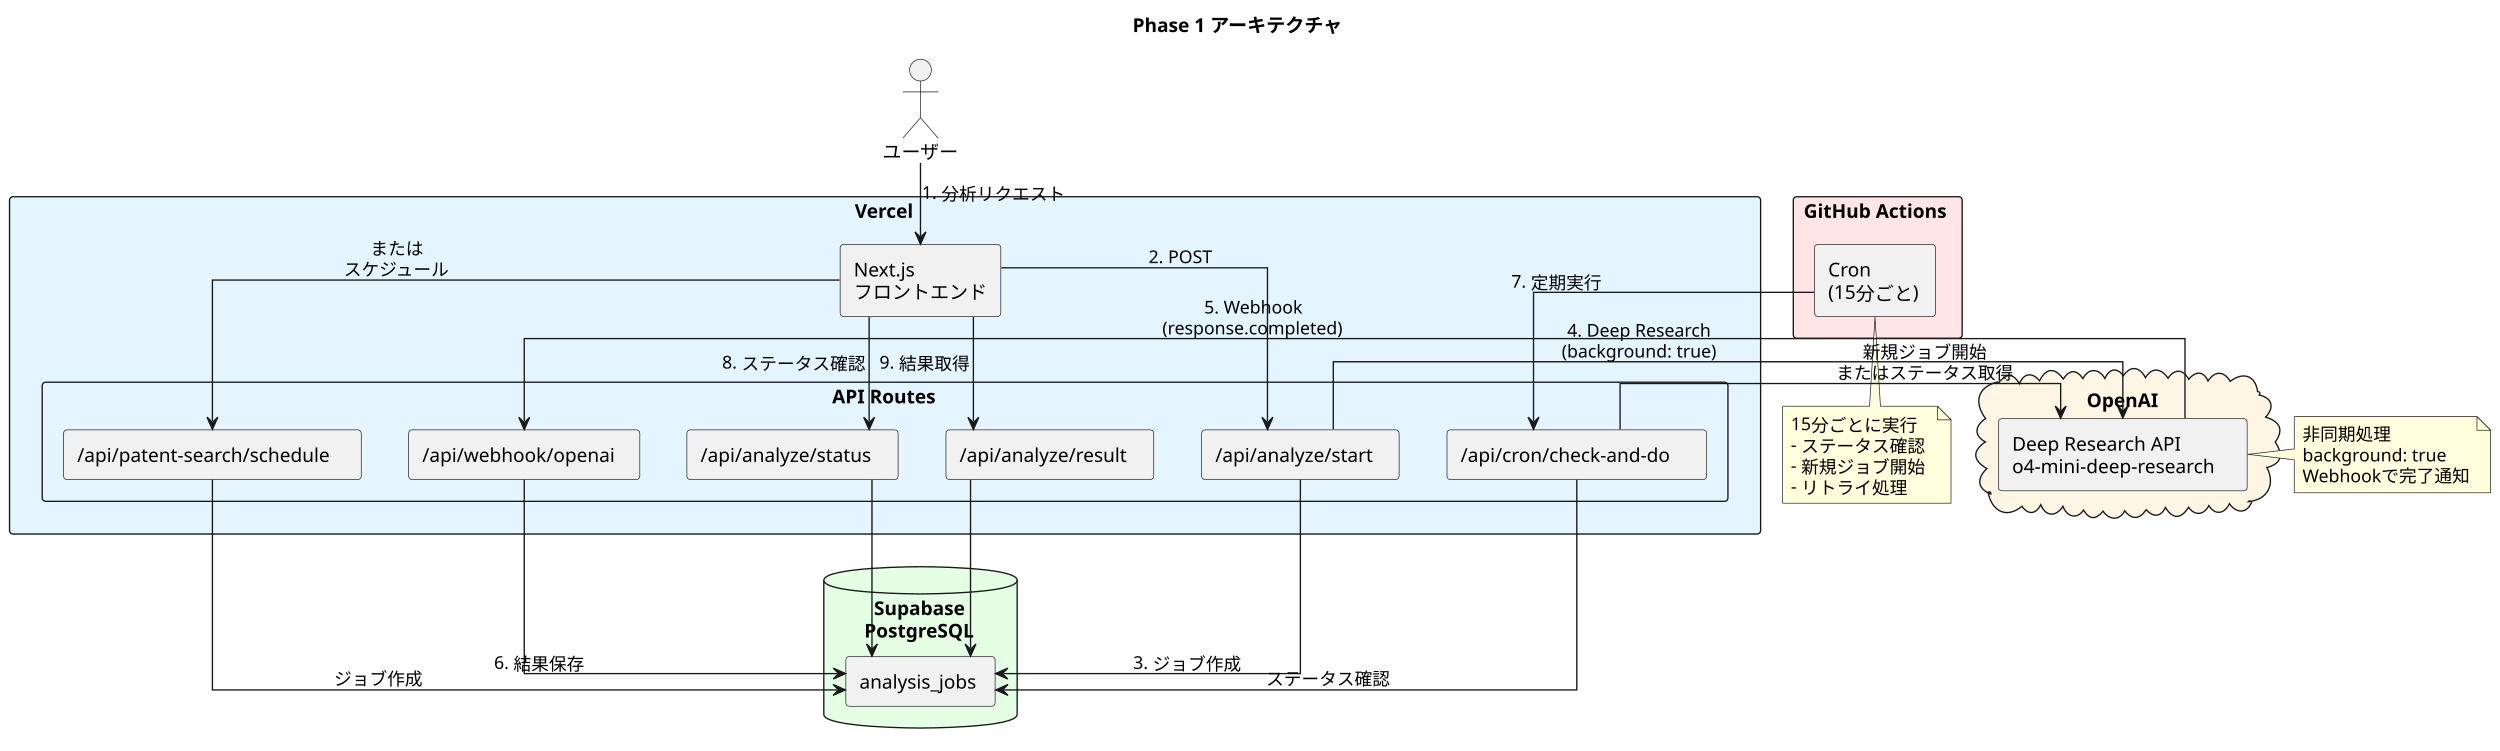
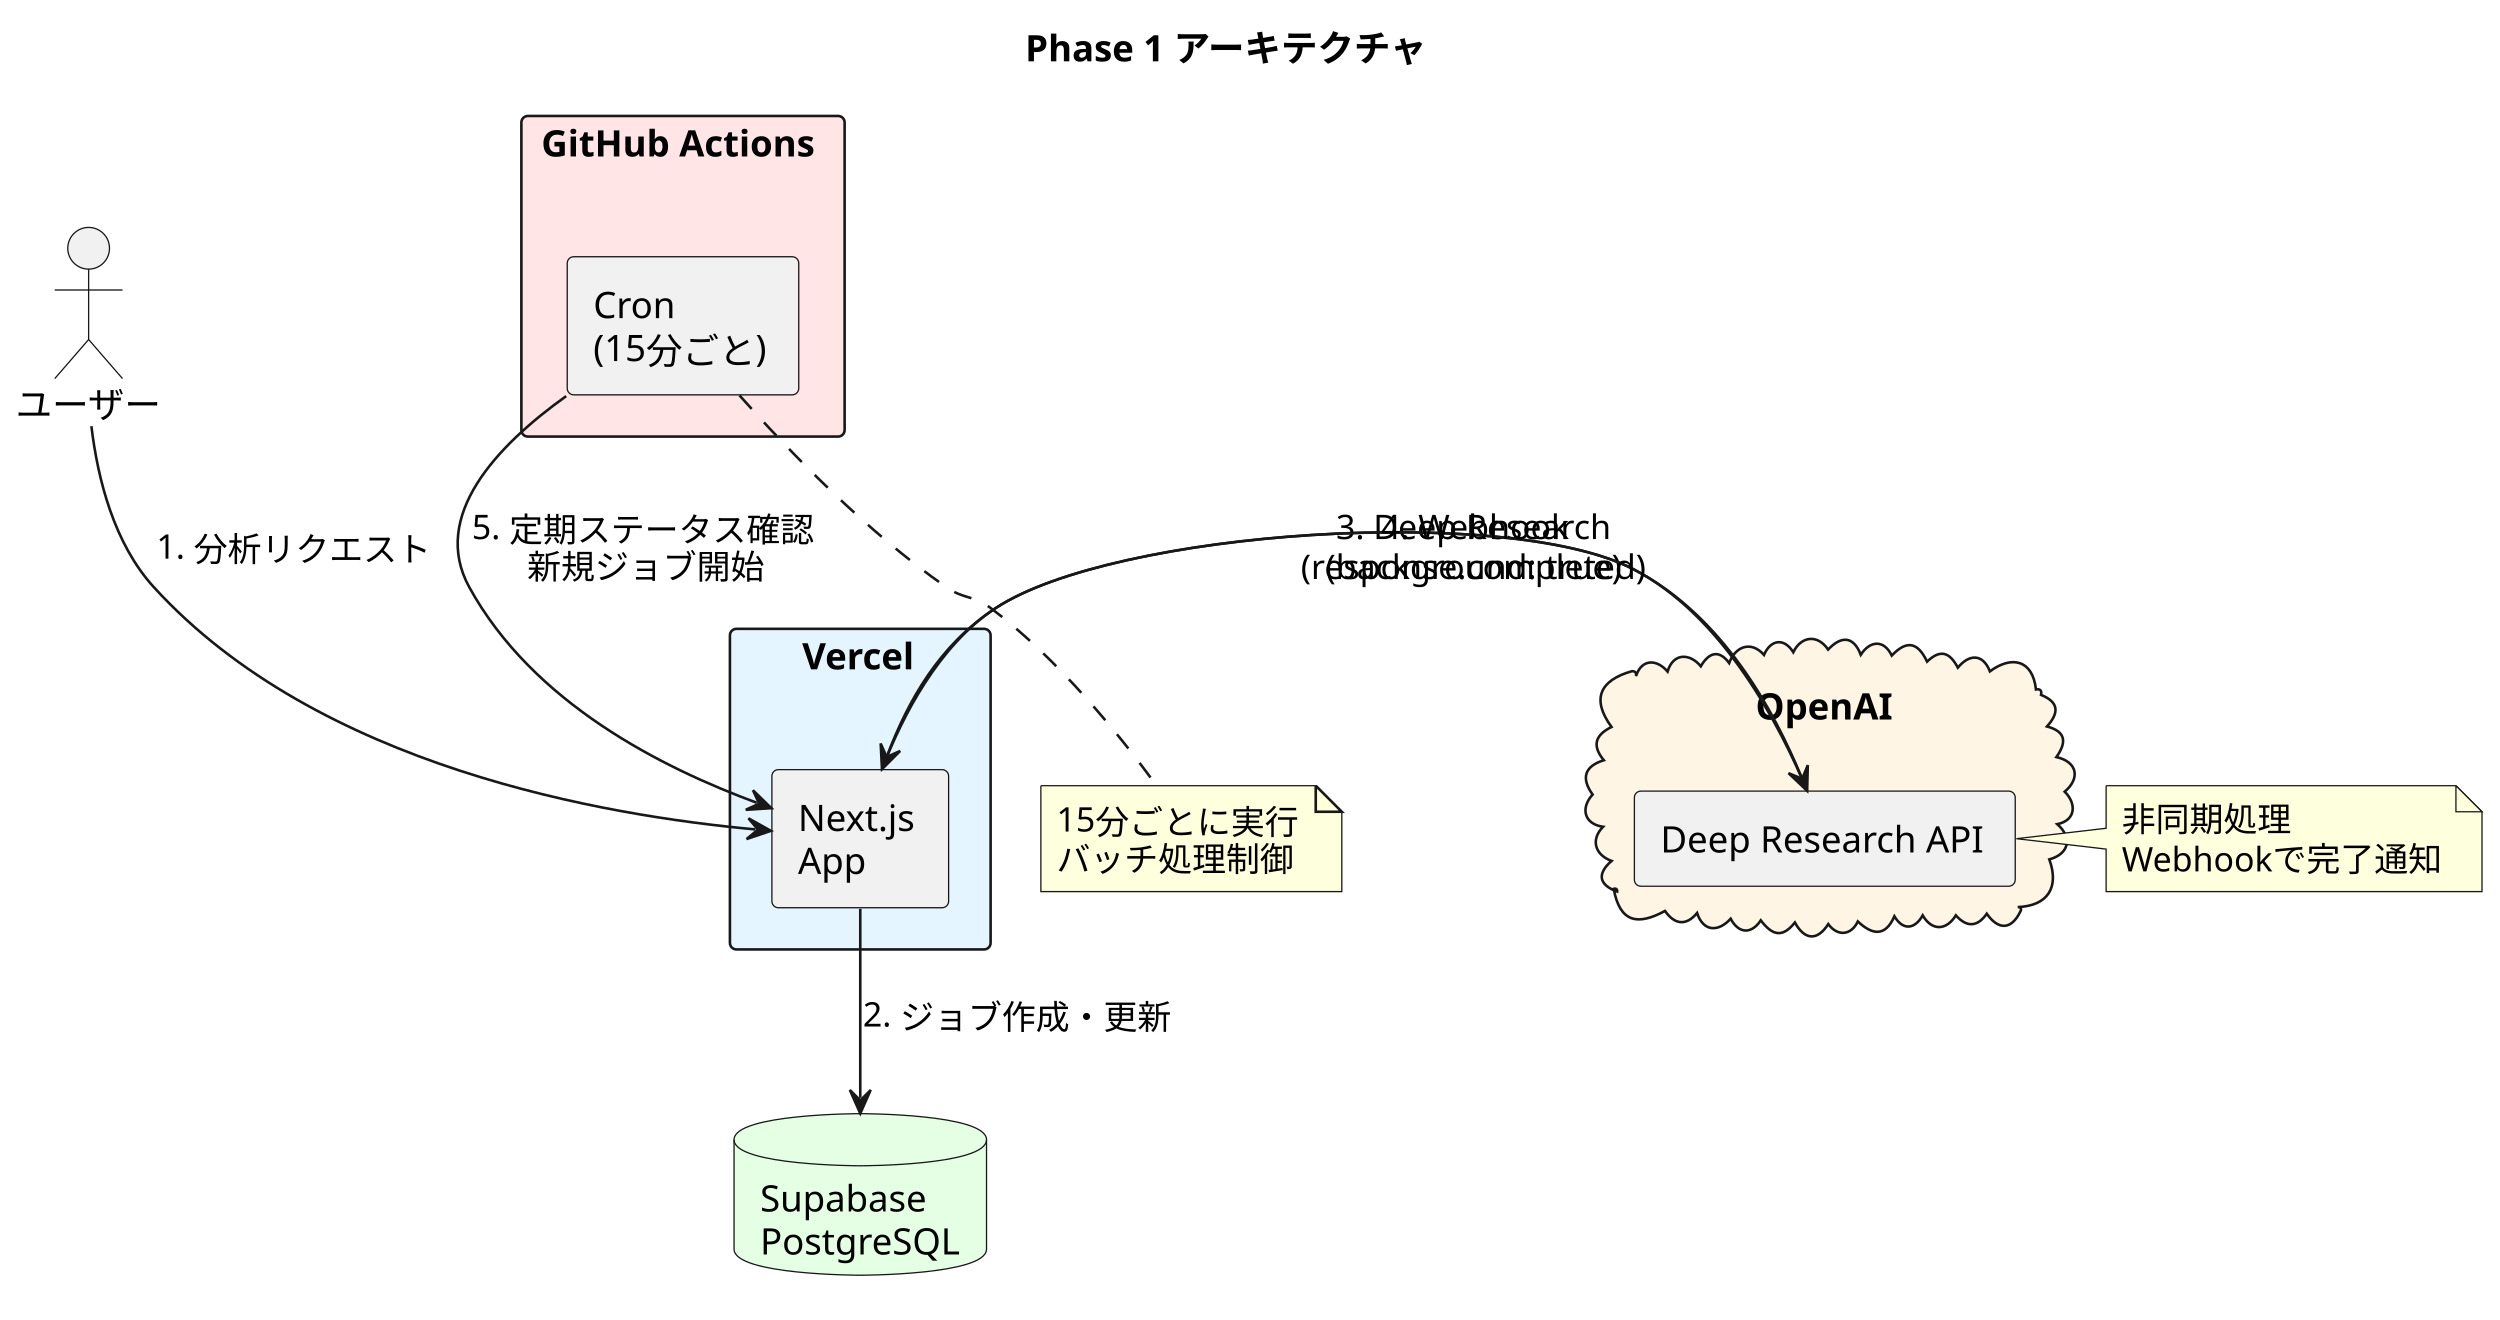
- <svg xmlns="http://www.w3.org/2000/svg" contentStyleType="text/css" data-diagram-type="DESCRIPTION" height="551px" preserveAspectRatio="none" style="width:1836px;height:551px;background:#FFFFFF;" version="1.1" viewBox="0 0 1836 551" width="1836px" zoomAndPan="magnify">
+ <svg xmlns="http://www.w3.org/2000/svg" contentStyleType="text/css" data-diagram-type="DESCRIPTION" height="506px" preserveAspectRatio="none" style="width:959px;height:506px;background:#FFFFFF;" version="1.1" viewBox="0 0 959 506" width="959px" zoomAndPan="magnify">
  <defs />
  <g>
-     <g class="title" data-source-line="5">
-       <text fill="#000000" font-family="sans-serif" font-size="14" font-weight="bold" lengthAdjust="spacing" textLength="158.594" x="831.749" y="23.535">Phase 1 アーキテクチャ</text>
+     <g class="title" data-source-line="4">
+       <text fill="#000000" font-family="sans-serif" font-size="14" font-weight="bold" lengthAdjust="spacing" textLength="158.594" x="393.249" y="23.535">Phase 1 アーキテクチャ</text>
    </g>
-     <g class="cluster" data-entity="Vercel" data-source-line="9" data-uid="ent0003" id="cluster_Vercel">
-       <rect fill="#E5F5FF" height="247.71" rx="2.5" ry="2.5" style="stroke:#181818;stroke-width:1;" width="1286" x="7" y="144.478" />
-       <text fill="#000000" font-family="sans-serif" font-size="14" font-weight="bold" lengthAdjust="spacing" textLength="44.557" x="627.722" y="160.013">Vercel</text>
+     <g class="cluster" data-entity="Vercel" data-source-line="8" data-uid="ent0003" id="cluster_Vercel">
+       <rect fill="#E5F5FF" height="122.97" rx="2.5" ry="2.5" style="stroke:#181818;stroke-width:1;" width="100" x="280" y="241.228" />
+       <text fill="#000000" font-family="sans-serif" font-size="14" font-weight="bold" lengthAdjust="spacing" textLength="44.557" x="307.722" y="256.763">Vercel</text>
    </g>
-     <g class="cluster" data-entity="API Routes" data-source-line="12" data-uid="ent0005" id="cluster_API Routes">
-       <rect fill="none" height="87.49" rx="2.5" ry="2.5" style="stroke:#181818;stroke-width:1;" width="1238" x="31" y="280.698" />
-       <text fill="#000000" font-family="sans-serif" font-size="14" font-weight="bold" lengthAdjust="spacing" textLength="77.738" x="611.131" y="296.233">API Routes</text>
+     <g class="cluster" data-entity="OpenAI" data-source-line="14" data-uid="ent0006" id="cluster_OpenAI">
+       <path d="M627.547,259.389 C629.823,252.474 635.685,252.911 639.674,257.6 C641.884,250.303 648.267,250.558 652.427,255.582 C655.335,250.592 659.198,248.775 663.308,254.344 C665.574,248.102 671.6,245.516 676.665,251.213 C679.166,245.375 684.345,244.48 687.905,250.182 C690.991,243.92 697.256,243.238 701.262,249.174 C706.156,243.984 710.909,243.724 713.796,251.165 C717.225,245.843 722.555,245.098 725.687,251.467 C731.519,245.317 735.72,246.413 739.224,253.796 C744.458,248.822 747.912,250.267 751.031,256.105 C755.239,251 760.526,250.472 763.331,257.524 C771.56,251.449 779.702,252.91 781,264.468 C782.68,264.16 783.289,264.966 782.947,266.55 C790.045,269.469 789.776,273.561 785.226,278.67 C792.72,280.693 792.707,284.888 788.84,290.409 C796.867,292.247 798.119,298.481 792.024,303.702 C796.399,307.987 796.654,314.57 789.19,316.163 C795.076,321.366 793.769,327.541 786.121,329.668 C790.025,340.387 785.568,347.493 774,347.958 C775.085,347.849 775.575,348.645 775.05,349.579 C771.555,356.815 766.599,356.875 762.122,350.513 C758.482,355.702 754.422,355.796 750.271,351.127 C746.681,356.939 741.159,357.311 737.55,351.147 C734.527,356.452 730.065,357.118 726.687,351.5 C723.141,359.613 718.074,358.557 712.671,353.473 C710.076,358.918 704.836,359.292 701.327,354.484 C697.001,361.192 692.212,360.542 688.519,353.877 C683.53,360.166 679.678,358.588 675.435,353.051 C671.77,358.515 666.947,358.176 663.882,352.432 C659.271,357.489 653.493,357.649 650.995,350.247 C646.696,355.387 642.323,354.633 638.697,349.445 C628.225,355.1 621.428,353.974 619,340.958 C619.822,340.672 620.466,341.11 620.345,342.019 C613.253,339.425 612.544,335.189 618.186,330.258 C611.952,327.976 609.975,322.229 614.927,317.162 C607.461,316.053 606.301,309.815 610.928,304.795 C606.442,298.544 607.735,293.968 615.223,291.62 C610.582,285.995 611.922,281.968 618.176,278.865 C610.289,268.034 613.779,260.946 626,257.468 C627.27,257.404 627.86,258.179 627.547,259.389" fill="#FFF5E5" style="stroke:#181818;stroke-width:1;" />
+       <text fill="#000000" font-family="sans-serif" font-size="14" font-weight="bold" lengthAdjust="spacing" textLength="53.149" x="673.425" y="276.003">OpenAI</text>
    </g>
-     <g class="cluster" data-entity="DB" data-source-line="22" data-uid="ent0012" id="cluster_DB">
-       <path d="M605,426.188 C605,416.188 676,416.188 676,416.188 C676,416.188 747,416.188 747,426.188 L747,524.678 C747,534.678 676,534.678 676,534.678 C676,534.678 605,534.678 605,524.678 L605,426.188" fill="#E5FFE5" style="stroke:#181818;stroke-width:1;" />
-       <path d="M605,426.188 C605,436.188 676,436.188 676,436.188 C676,436.188 747,436.188 747,426.188" fill="none" style="stroke:#181818;stroke-width:1;" />
-       <text fill="#000000" font-family="sans-serif" font-size="14" font-weight="bold" lengthAdjust="spacing" textLength="68.325" x="641.837" y="451.723">Supabase</text>
-       <text fill="#000000" font-family="sans-serif" font-size="14" font-weight="bold" lengthAdjust="spacing" textLength="82.592" x="634.704" y="468.212">PostgreSQL</text>
+     <g class="cluster" data-entity="GitHub Actions" data-source-line="18" data-uid="ent0008" id="cluster_GitHub Actions">
+       <rect fill="#FFE5E5" height="122.98" rx="2.5" ry="2.5" style="stroke:#181818;stroke-width:1;" width="124" x="200" y="44.488" />
+       <text fill="#000000" font-family="sans-serif" font-size="14" font-weight="bold" lengthAdjust="spacing" textLength="108.712" x="207.644" y="60.023">GitHub Actions</text>
    </g>
-     <g class="cluster" data-entity="OpenAI" data-source-line="26" data-uid="ent0014" id="cluster_OpenAI">
-       <path d="M1467.487,281.426 C1473.094,274.593 1477.88,273.198 1483.093,281.823 C1486.151,273.884 1492.697,273.151 1497.841,279.699 C1502.529,270.225 1509.106,269.525 1515.223,278.341 C1519.886,271.405 1524.76,271.051 1529.749,278 C1533.796,269.862 1541.654,270.62 1545.789,277.908 C1548.983,271.083 1554.237,269.153 1559.407,275.928 C1564.736,267.998 1571.597,269.508 1575.593,277.3 C1580.838,268.97 1587.405,270.799 1592.258,277.727 C1597.124,270.526 1603.294,271.074 1607.414,278.499 C1612.149,272.796 1618.044,271.934 1621.573,279.761 C1626.572,272.192 1633.127,272.271 1637.86,280.043 C1646.796,273.176 1656.149,275.086 1658,287.458 C1659.408,287.738 1660.253,288.702 1659.152,290.082 C1668.871,292.283 1670.443,299.304 1663.905,306.276 C1673.914,309.532 1677.677,315.014 1670.969,324.685 C1676.656,333.261 1676.271,340.448 1664.791,343.337 C1671.442,355.983 1665.11,367.2 1651,368.438 C1651.864,367.53 1653.118,367.682 1653.567,368.932 C1649.666,377.802 1642.17,376.719 1637.285,369.957 C1633.883,377.25 1626.908,378.831 1622.151,371.344 C1618.691,378.311 1611.819,379.039 1607.274,372.541 C1601.893,381.173 1595.826,381.73 1590.299,372.681 C1586.748,380.089 1581.24,379.862 1576.15,374.369 C1571.426,381.373 1565.843,382.059 1560.406,375.177 C1556.565,382.789 1548.624,381.74 1544.545,375.449 C1539.331,381.604 1534.608,382.022 1530.157,374.638 C1524.737,382.253 1517.672,378.995 1514.999,371.822 C1510.222,379.654 1502.298,379.671 1498.749,370.639 C1495.182,377.604 1489.71,378.526 1484.945,371.851 C1472.836,381.702 1462.49,374.631 1460,361.438 C1461.378,360.825 1462.188,361.414 1462.125,362.898 C1451.719,358.922 1451.831,350.928 1459.151,344.142 C1449.2,338.239 1447.812,331.61 1458.013,324.537 C1448.766,319.566 1450.996,312.128 1458.224,307.36 C1449.498,295.802 1452.032,284.287 1467,280.458 C1467.569,280.517 1467.776,280.935 1467.487,281.426" fill="#FFF5E5" style="stroke:#181818;stroke-width:1;" />
-       <text fill="#000000" font-family="sans-serif" font-size="14" font-weight="bold" lengthAdjust="spacing" textLength="53.149" x="1532.425" y="298.993">OpenAI</text>
+     <g class="entity" data-entity="NextJS" data-source-line="9" data-uid="ent0004" id="entity_NextJS">
+       <rect fill="#F1F1F1" height="52.977" rx="2.5" ry="2.5" style="stroke:#181818;stroke-width:0.5;" width="67.79" x="296.1" y="295.228" />
+       <text fill="#000000" font-family="sans-serif" font-size="14" lengthAdjust="spacing" textLength="47.79" x="306.1" y="318.763">Next.js</text>
+       <text fill="#000000" font-family="sans-serif" font-size="14" lengthAdjust="spacing" textLength="27.282" x="306.1" y="335.252">App</text>
    </g>
-     <g class="cluster" data-entity="GitHub Actions" data-source-line="30" data-uid="ent0016" id="cluster_GitHub Actions">
-       <rect fill="#FFE5E5" height="103.98" rx="2.5" ry="2.5" style="stroke:#181818;stroke-width:1;" width="124" x="1317" y="144.478" />
-       <text fill="#000000" font-family="sans-serif" font-size="14" font-weight="bold" lengthAdjust="spacing" textLength="108.712" x="1324.644" y="160.013">GitHub Actions</text>
+     <g class="entity" data-entity="DeepResearch" data-source-line="15" data-uid="ent0007" id="entity_DeepResearch">
+       <rect fill="#F1F1F1" height="36.488" rx="2.5" ry="2.5" style="stroke:#181818;stroke-width:0.5;" width="146.096" x="626.95" y="303.468" />
+       <text fill="#000000" font-family="sans-serif" font-size="14" lengthAdjust="spacing" textLength="126.096" x="636.95" y="327.003">Deep Research API</text>
    </g>
-     <g class="entity" data-entity="Frontend" data-source-line="10" data-uid="ent0004" id="entity_Frontend">
-       <rect fill="#F1F1F1" height="52.977" rx="2.5" ry="2.5" style="stroke:#181818;stroke-width:0.5;" width="118" x="617" y="179.478" />
-       <text fill="#000000" font-family="sans-serif" font-size="14" lengthAdjust="spacing" textLength="47.79" x="627" y="203.013">Next.js</text>
-       <text fill="#000000" font-family="sans-serif" font-size="14" lengthAdjust="spacing" textLength="98" x="627" y="219.502">フロントエンド</text>
+     <g class="entity" data-entity="Cron" data-source-line="19" data-uid="ent0009" id="entity_Cron">
+       <rect fill="#F1F1F1" height="52.977" rx="2.5" ry="2.5" style="stroke:#181818;stroke-width:0.5;" width="88.811" x="217.59" y="98.488" />
+       <text fill="#000000" font-family="sans-serif" font-size="14" lengthAdjust="spacing" textLength="32.703" x="227.59" y="122.023">Cron</text>
+       <text fill="#000000" font-family="sans-serif" font-size="14" lengthAdjust="spacing" textLength="68.811" x="227.59" y="138.512">(15分ごと)</text>
    </g>
-     <g class="entity" data-entity="APIStart" data-source-line="13" data-uid="ent0006" id="entity_APIStart">
-       <rect fill="#F1F1F1" height="36.488" rx="2.5" ry="2.5" style="stroke:#181818;stroke-width:0.5;" width="145.023" x="882.49" y="315.698" />
-       <text fill="#000000" font-family="sans-serif" font-size="14" lengthAdjust="spacing" textLength="125.022" x="892.49" y="339.233">/api/analyze/start</text>
+     <g class="entity" data-entity="User" data-source-line="6" data-uid="ent0002" id="entity_User">
+       <ellipse cx="34" cy="95.238" fill="#F1F1F1" rx="8" ry="8" style="stroke:#181818;stroke-width:0.5;" />
+       <path d="M34,103.238 L34,130.238 M21,111.238 L47,111.238 M34,130.238 L21,145.238 M34,130.238 L47,145.238" fill="none" style="stroke:#181818;stroke-width:0.5;" />
+       <text fill="#000000" font-family="sans-serif" font-size="14" lengthAdjust="spacing" textLength="56" x="6" y="160.273">ユーザー</text>
    </g>
-     <g class="entity" data-entity="APISchedule" data-source-line="14" data-uid="ent0007" id="entity_APISchedule">
-       <rect fill="#F1F1F1" height="36.488" rx="2.5" ry="2.5" style="stroke:#181818;stroke-width:0.5;" width="218.618" x="46.69" y="315.698" />
-       <text fill="#000000" font-family="sans-serif" font-size="14" lengthAdjust="spacing" textLength="198.618" x="56.69" y="339.233">/api/patent-search/schedule</text>
+     <g class="entity" data-entity="DB" data-source-line="12" data-uid="ent0005" id="entity_DB">
+       <path d="M281.58,437.198 C281.58,427.198 330.005,427.198 330.005,427.198 C330.005,427.198 378.43,427.198 378.43,437.198 L378.43,479.175 C378.43,489.175 330.005,489.175 330.005,489.175 C330.005,489.175 281.58,489.175 281.58,479.175 L281.58,437.198" fill="#E5FFE5" style="stroke:#181818;stroke-width:0.5;" />
+       <path d="M281.58,437.198 C281.58,447.198 330.005,447.198 330.005,447.198 C330.005,447.198 378.43,447.198 378.43,437.198" fill="none" style="stroke:#181818;stroke-width:0.5;" />
+       <text fill="#000000" font-family="sans-serif" font-size="14" lengthAdjust="spacing" textLength="64.251" x="291.58" y="464.733">Supabase</text>
+       <text fill="#000000" font-family="sans-serif" font-size="14" lengthAdjust="spacing" textLength="76.85" x="291.58" y="481.222">PostgreSQL</text>
    </g>
-     <g class="entity" data-entity="APICron" data-source-line="15" data-uid="ent0008" id="entity_APICron">
-       <rect fill="#F1F1F1" height="36.488" rx="2.5" ry="2.5" style="stroke:#181818;stroke-width:0.5;" width="190.659" x="1062.67" y="315.698" />
-       <text fill="#000000" font-family="sans-serif" font-size="14" lengthAdjust="spacing" textLength="170.659" x="1072.67" y="339.233">/api/cron/check-and-do</text>
+     <g class="entity" data-entity="GMN16" data-source-line="29" data-uid="ent0017" id="entity_GMN16">
+       <path d="M807.91,301.398 L807.91,317.718 L773.48,321.718 L807.91,325.718 L807.91,342.019 A0,0 0 0 0 807.91,342.019 L952.093,342.019 A0,0 0 0 0 952.093,342.019 L952.093,311.398 L942.093,301.398 L807.91,301.398 A0,0 0 0 0 807.91,301.398" fill="#FEFFDD" style="stroke:#181818;stroke-width:0.5;" />
+       <path d="M942.093,301.398 L942.093,311.398 L952.093,311.398 L942.093,301.398" fill="#FEFFDD" style="stroke:#181818;stroke-width:0.5;" />
+       <text fill="#000000" font-family="sans-serif" font-size="13" lengthAdjust="spacing" textLength="65" x="813.91" y="318.967">非同期処理</text>
+       <text fill="#000000" font-family="sans-serif" font-size="13" lengthAdjust="spacing" textLength="123.183" x="813.91" y="334.277">Webhookで完了通知</text>
    </g>
-     <g class="entity" data-entity="APIWebhook" data-source-line="16" data-uid="ent0009" id="entity_APIWebhook">
-       <rect fill="#F1F1F1" height="36.488" rx="2.5" ry="2.5" style="stroke:#181818;stroke-width:0.5;" width="169.762" x="300.12" y="315.698" />
-       <text fill="#000000" font-family="sans-serif" font-size="14" lengthAdjust="spacing" textLength="149.762" x="310.12" y="339.233">/api/webhook/openai</text>
+     <g class="entity" data-entity="GMN19" data-source-line="34" data-uid="ent0020" id="entity_GMN19">
+       <path d="M399.28,301.398 L399.28,342.019 L514.72,342.019 L514.72,311.398 L504.72,301.398 L399.28,301.398" fill="#FEFFDD" style="stroke:#181818;stroke-width:0.5;" />
+       <path d="M504.72,301.398 L504.72,311.398 L514.72,311.398 L504.72,301.398" fill="#FEFFDD" style="stroke:#181818;stroke-width:1;" />
+       <text fill="#000000" font-family="sans-serif" font-size="13" lengthAdjust="spacing" textLength="94.44" x="405.28" y="318.967">15分ごとに実行</text>
+       <text fill="#000000" font-family="sans-serif" font-size="13" lengthAdjust="spacing" textLength="91" x="405.28" y="334.277">バッチ処理制御</text>
    </g>
-     <g class="entity" data-entity="APIStatus" data-source-line="17" data-uid="ent0010" id="entity_APIStatus">
-       <rect fill="#F1F1F1" height="36.488" rx="2.5" ry="2.5" style="stroke:#181818;stroke-width:0.5;" width="155.119" x="504.44" y="315.698" />
-       <text fill="#000000" font-family="sans-serif" font-size="14" lengthAdjust="spacing" textLength="135.119" x="514.44" y="339.233">/api/analyze/status</text>
+     <g class="link" data-entity-1="User" data-entity-2="NextJS" data-source-line="22" data-uid="lnk10" id="link_User_NextJS">
+       <path d="M35.06,163.488 C37.52,183.998 43.79,208.548 59,225.228 C122.03,294.338 232.125,312.881 289.735,318.161" fill="none" id="User-to-NextJS" style="stroke:#181818;stroke-width:1;" />
+       <polygon fill="#181818" points="295.71,318.708,287.113,313.904,290.731,318.252,286.382,321.87,295.71,318.708" style="stroke:#181818;stroke-width:1;" />
+       <text fill="#000000" font-family="sans-serif" font-size="13" lengthAdjust="spacing" textLength="107.447" x="60" y="214.297">1. 分析リクエスト</text>
    </g>
-     <g class="entity" data-entity="APIResult" data-source-line="18" data-uid="ent0011" id="entity_APIResult">
-       <rect fill="#F1F1F1" height="36.488" rx="2.5" ry="2.5" style="stroke:#181818;stroke-width:0.5;" width="152.59" x="694.71" y="315.698" />
-       <text fill="#000000" font-family="sans-serif" font-size="14" lengthAdjust="spacing" textLength="132.59" x="704.71" y="339.233">/api/analyze/result</text>
+     <g class="link" data-entity-1="NextJS" data-entity-2="DB" data-source-line="23" data-uid="lnk11" id="link_NextJS_DB">
+       <path d="M330,348.638 C330,371.078 330,397.538 330,421.118" fill="none" id="NextJS-to-DB" style="stroke:#181818;stroke-width:1;" />
+       <polygon fill="#181818" points="330,427.118,334,418.118,330,422.118,326,418.118,330,427.118" style="stroke:#181818;stroke-width:1;" />
+       <text fill="#000000" font-family="sans-serif" font-size="13" lengthAdjust="spacing" textLength="120.447" x="331" y="393.767">2. ジョブ作成・更新</text>
    </g>
-     <g class="entity" data-entity="Jobs" data-source-line="23" data-uid="ent0013" id="entity_Jobs">
-       <rect fill="#F1F1F1" height="36.488" rx="2.5" ry="2.5" style="stroke:#181818;stroke-width:0.5;" width="109.64" x="621.18" y="482.188" />
-       <text fill="#000000" font-family="sans-serif" font-size="14" lengthAdjust="spacing" textLength="89.64" x="631.18" y="505.723">analysis_jobs</text>
+     <g class="link" data-entity-1="NextJS" data-entity-2="DeepResearch" data-source-line="24" data-uid="lnk12" id="link_NextJS_DeepResearch">
+       <path d="M338.33,295.038 C346.18,274.608 360.07,247.558 382,233.228 C427.56,203.438 578.13,193.338 626.5,218.308 C661.14,236.188 680.72,273.236 690.92,297.817" fill="none" id="NextJS-to-DeepResearch" style="stroke:#181818;stroke-width:1;" />
+       <polygon fill="#181818" points="693.22,303.358,693.465,293.512,691.304,298.74,686.076,296.579,693.22,303.358" style="stroke:#181818;stroke-width:1;" />
+       <text fill="#000000" font-family="sans-serif" font-size="13" lengthAdjust="spacing" textLength="109.522" x="512.499" y="206.797">3. Deep Research</text>
+       <text fill="#000000" font-family="sans-serif" font-size="13" lengthAdjust="spacing" textLength="117.52" x="508.5" y="222.107">(background: true)</text>
    </g>
-     <g class="entity" data-entity="DeepResearch" data-source-line="27" data-uid="ent0015" id="entity_DeepResearch">
-       <rect fill="#F1F1F1" height="52.977" rx="2.5" ry="2.5" style="stroke:#181818;stroke-width:0.5;" width="182.613" x="1467.69" y="307.458" />
-       <text fill="#000000" font-family="sans-serif" font-size="14" lengthAdjust="spacing" textLength="126.096" x="1477.69" y="330.993">Deep Research API</text>
-       <text fill="#000000" font-family="sans-serif" font-size="14" lengthAdjust="spacing" textLength="162.613" x="1477.69" y="347.482">o4-mini-deep-research</text>
+     <g class="link" data-entity-1="NextJS" data-entity-2="DeepResearch" data-source-line="25" data-uid="lnk14" id="link_NextJS_DeepResearch">
+       <path d="M340.482,289.438 C348.332,269.007 360.07,247.558 382,233.228 C427.56,203.438 578.13,193.338 626.5,218.308 C661.14,236.188 683.02,278.778 693.22,303.358" fill="none" id="NextJS-backto-DeepResearch" style="stroke:#181818;stroke-width:1;" />
+       <polygon fill="#181818" points="338.33,295.038,345.292,288.072,340.123,290.371,337.824,285.202,338.33,295.038" style="stroke:#181818;stroke-width:1;" />
+       <text fill="#000000" font-family="sans-serif" font-size="13" lengthAdjust="spacing" textLength="74.629" x="529.742" y="206.797">4. Webhook</text>
+       <text fill="#000000" font-family="sans-serif" font-size="13" lengthAdjust="spacing" textLength="136.113" x="499" y="222.107">(response.completed)</text>
    </g>
-     <g class="entity" data-entity="Cron" data-source-line="31" data-uid="ent0017" id="entity_Cron">
-       <rect fill="#F1F1F1" height="52.977" rx="2.5" ry="2.5" style="stroke:#181818;stroke-width:0.5;" width="88.811" x="1332.59" y="179.478" />
-       <text fill="#000000" font-family="sans-serif" font-size="14" lengthAdjust="spacing" textLength="32.703" x="1342.59" y="203.013">Cron</text>
-       <text fill="#000000" font-family="sans-serif" font-size="14" lengthAdjust="spacing" textLength="68.811" x="1342.59" y="219.502">(15分ごと)</text>
+     <g class="link" data-entity-1="Cron" data-entity-2="NextJS" data-source-line="26" data-uid="lnk15" id="link_Cron_NextJS">
+       <path d="M217.19,151.948 C190.7,170.878 165,197.888 180,225.228 C204.51,269.878 254.113,294.556 290.273,307.936" fill="none" id="Cron-to-NextJS" style="stroke:#181818;stroke-width:1;" />
+       <polygon fill="#181818" points="295.9,310.018,288.847,303.144,291.211,308.283,286.071,310.647,295.9,310.018" style="stroke:#181818;stroke-width:1;" />
+       <text fill="#000000" font-family="sans-serif" font-size="13" lengthAdjust="spacing" textLength="133.447" x="181" y="206.797">5. 定期ステータス確認</text>
+       <text fill="#000000" font-family="sans-serif" font-size="13" lengthAdjust="spacing" textLength="91" x="202.223" y="222.107">新規ジョブ開始</text>
    </g>
-     <g class="entity" data-entity="User" data-source-line="7" data-uid="ent0002" id="entity_User">
-       <ellipse cx="676" cy="51.488" fill="#F1F1F1" rx="8" ry="8" style="stroke:#181818;stroke-width:0.5;" />
-       <path d="M676,59.488 L676,86.488 M663,67.488 L689,67.488 M676,86.488 L663,101.488 M676,86.488 L689,101.488" fill="none" style="stroke:#181818;stroke-width:0.5;" />
-       <text fill="#000000" font-family="sans-serif" font-size="14" lengthAdjust="spacing" textLength="56" x="648" y="116.523">ユーザー</text>
-     </g>
-     <g class="entity" data-entity="GMN34" data-source-line="55" data-uid="ent0035" id="entity_GMN34">
-       <path d="M1684.91,305.978 L1684.91,329.678 L1650.75,333.678 L1684.91,337.678 L1684.91,361.91 A0,0 0 0 0 1684.91,361.91 L1829.093,361.91 A0,0 0 0 0 1829.093,361.91 L1829.093,315.978 L1819.093,305.978 L1684.91,305.978 A0,0 0 0 0 1684.91,305.978" fill="#FEFFDD" style="stroke:#181818;stroke-width:0.5;" />
-       <path d="M1819.093,305.978 L1819.093,315.978 L1829.093,315.978 L1819.093,305.978" fill="#FEFFDD" style="stroke:#181818;stroke-width:0.5;" />
-       <text fill="#000000" font-family="sans-serif" font-size="13" lengthAdjust="spacing" textLength="65" x="1690.91" y="323.547">非同期処理</text>
-       <text fill="#000000" font-family="sans-serif" font-size="13" lengthAdjust="spacing" textLength="109.065" x="1690.91" y="338.857">background: true</text>
-       <text fill="#000000" font-family="sans-serif" font-size="13" lengthAdjust="spacing" textLength="123.183" x="1690.91" y="354.168">Webhookで完了通知</text>
-     </g>
-     <g class="entity" data-entity="GMN37" data-source-line="61" data-uid="ent0038" id="entity_GMN37">
-       <path d="M1309.18,298.328 L1309.18,369.57 A0,0 0 0 0 1309.18,369.57 L1432.815,369.57 A0,0 0 0 0 1432.815,369.57 L1432.815,308.328 L1422.815,298.328 L1381,298.328 L1377,232.798 L1373,298.328 L1309.18,298.328 A0,0 0 0 0 1309.18,298.328" fill="#FEFFDD" style="stroke:#181818;stroke-width:0.5;" />
-       <path d="M1422.815,298.328 L1422.815,308.328 L1432.815,308.328 L1422.815,298.328" fill="#FEFFDD" style="stroke:#181818;stroke-width:0.5;" />
-       <text fill="#000000" font-family="sans-serif" font-size="13" lengthAdjust="spacing" textLength="94.44" x="1315.18" y="315.897">15分ごとに実行</text>
-       <text fill="#000000" font-family="sans-serif" font-size="13" lengthAdjust="spacing" textLength="102.635" x="1315.18" y="331.207">- ステータス確認</text>
-       <text fill="#000000" font-family="sans-serif" font-size="13" lengthAdjust="spacing" textLength="102.635" x="1315.18" y="346.518">- 新規ジョブ開始</text>
-       <text fill="#000000" font-family="sans-serif" font-size="13" lengthAdjust="spacing" textLength="89.635" x="1315.18" y="361.828">- リトライ処理</text>
-     </g>
-     <g class="link" data-entity-1="User" data-entity-2="Frontend" data-source-line="34" data-uid="lnk18" id="link_User_Frontend">
-       <path d="M676,119.678 C676,139.008 676,155.948 676,173.308" fill="none" id="User-to-Frontend" style="stroke:#181818;stroke-width:1;" />
-       <polygon fill="#181818" points="676,179.308,680,170.308,676,174.308,672,170.308,676,179.308" style="stroke:#181818;stroke-width:1;" />
-       <text fill="#000000" font-family="sans-serif" font-size="13" lengthAdjust="spacing" textLength="107.447" x="677" y="146.067">1. 分析リクエスト</text>
-     </g>
-     <g class="link" data-entity-1="Frontend" data-entity-2="APIStart" data-source-line="35" data-uid="lnk19" id="link_Frontend_APIStart">
-       <path d="M735.42,196.678 C810.72,196.678 930.83,196.678 930.83,196.678 C930.83,196.678 930.83,271.968 930.83,309.438" fill="none" id="Frontend-to-APIStart" style="stroke:#181818;stroke-width:1;" />
-       <polygon fill="#181818" points="930.83,315.438,934.83,306.438,930.83,310.438,926.83,306.438,930.83,315.438" style="stroke:#181818;stroke-width:1;" />
-       <text fill="#000000" font-family="sans-serif" font-size="13" lengthAdjust="spacing" textLength="48.953" x="843.5" y="193.247">2. POST</text>
-     </g>
-     <g class="link" data-entity-1="Frontend" data-entity-2="APISchedule" data-source-line="36" data-uid="lnk20" id="link_Frontend_APISchedule">
-       <path d="M616.6,205.678 C480.16,205.678 156,205.678 156,205.678 C156,205.678 156,273.718 156,309.298" fill="none" id="Frontend-to-APISchedule" style="stroke:#181818;stroke-width:1;" />
-       <polygon fill="#181818" points="156,315.298,160,306.298,156,310.298,152,306.298,156,315.298" style="stroke:#181818;stroke-width:1;" />
-       <text fill="#000000" font-family="sans-serif" font-size="13" lengthAdjust="spacing" textLength="39" x="271.99" y="187.247">または</text>
-       <text fill="#000000" font-family="sans-serif" font-size="13" lengthAdjust="spacing" textLength="78" x="252.49" y="202.557">スケジュール</text>
-     </g>
-     <g class="link" data-entity-1="APIStart" data-entity-2="Jobs" data-source-line="38" data-uid="lnk21" id="link_APIStart_Jobs">
-       <path d="M955,352.388 C955,394.598 955,494.678 955,494.678 C955,494.678 818.43,494.678 737.12,494.678" fill="none" id="APIStart-to-Jobs" style="stroke:#181818;stroke-width:1;" />
-       <polygon fill="#181818" points="731.12,494.678,740.12,498.678,736.12,494.678,740.12,490.678,731.12,494.678" style="stroke:#181818;stroke-width:1;" />
-       <text fill="#000000" font-family="sans-serif" font-size="13" lengthAdjust="spacing" textLength="81.447" x="832.21" y="491.247">3. ジョブ作成</text>
-     </g>
-     <g class="link" data-entity-1="APISchedule" data-entity-2="Jobs" data-source-line="39" data-uid="lnk22" id="link_APISchedule_Jobs">
-       <path d="M156,352.428 C156,396.988 156,506.678 156,506.678 C156,506.678 481.01,506.678 614.84,506.678" fill="none" id="APISchedule-to-Jobs" style="stroke:#181818;stroke-width:1;" />
-       <polygon fill="#181818" points="620.84,506.678,611.84,502.678,615.84,506.678,611.84,510.678,620.84,506.678" style="stroke:#181818;stroke-width:1;" />
-       <text fill="#000000" font-family="sans-serif" font-size="13" lengthAdjust="spacing" textLength="65" x="245.3" y="503.247">ジョブ作成</text>
-     </g>
-     <g class="link" data-entity-1="APIStart" data-entity-2="DeepResearch" data-source-line="41" data-uid="lnk23" id="link_APIStart_DeepResearch">
-       <path d="M979.17,315.288 C979.17,295.078 979.17,265.678 979.17,265.678 C979.17,265.678 1559,265.678 1559,265.678 C1559,265.678 1559,281.878 1559,300.968" fill="none" id="APIStart-to-DeepResearch" style="stroke:#181818;stroke-width:1;" />
-       <polygon fill="#181818" points="1559,306.968,1563,297.968,1559,301.968,1555,297.968,1559,306.968" style="stroke:#181818;stroke-width:1;" />
-       <text fill="#000000" font-family="sans-serif" font-size="13" lengthAdjust="spacing" textLength="109.522" x="1150.919" y="247.247">4. Deep Research</text>
-       <text fill="#000000" font-family="sans-serif" font-size="13" lengthAdjust="spacing" textLength="117.52" x="1146.92" y="262.557">(background: true)</text>
-     </g>
-     <g class="link" data-entity-1="APIWebhook" data-entity-2="DeepResearch" data-source-line="42" data-uid="lnk25" id="link_APIWebhook_DeepResearch">
-       <path d="M385,309.448 C385,284.368 385,248.678 385,248.678 C385,248.678 1604.65,248.678 1604.65,248.678 C1604.65,248.678 1604.65,281.988 1604.65,306.968" fill="none" id="APIWebhook-backto-DeepResearch" style="stroke:#181818;stroke-width:1;" />
-       <polygon fill="#181818" points="385,315.448,389,306.448,385,310.448,381,306.448,385,315.448" style="stroke:#181818;stroke-width:1;" />
-       <text fill="#000000" font-family="sans-serif" font-size="13" lengthAdjust="spacing" textLength="74.629" x="884.332" y="230.247">5. Webhook</text>
-       <text fill="#000000" font-family="sans-serif" font-size="13" lengthAdjust="spacing" textLength="136.113" x="853.59" y="245.557">(response.completed)</text>
-     </g>
-     <g class="link" data-entity-1="APIWebhook" data-entity-2="Jobs" data-source-line="43" data-uid="lnk26" id="link_APIWebhook_Jobs">
-       <path d="M385,352.388 C385,394.598 385,494.678 385,494.678 C385,494.678 530.56,494.678 614.92,494.678" fill="none" id="APIWebhook-to-Jobs" style="stroke:#181818;stroke-width:1;" />
-       <polygon fill="#181818" points="620.92,494.678,611.92,490.678,615.92,494.678,611.92,498.678,620.92,494.678" style="stroke:#181818;stroke-width:1;" />
-       <text fill="#000000" font-family="sans-serif" font-size="13" lengthAdjust="spacing" textLength="68.447" x="362.81" y="491.247">6. 結果保存</text>
-     </g>
-     <g class="link" data-entity-1="Cron" data-entity-2="APICron" data-source-line="45" data-uid="lnk27" id="link_Cron_APICron">
-       <path d="M1332.17,214.678 C1260.03,214.678 1126.22,214.678 1126.22,214.678 C1126.22,214.678 1126.22,275.768 1126.22,309.308" fill="none" id="Cron-to-APICron" style="stroke:#181818;stroke-width:1;" />
-       <polygon fill="#181818" points="1126.22,315.308,1130.22,306.308,1126.22,310.308,1122.22,306.308,1126.22,315.308" style="stroke:#181818;stroke-width:1;" />
-       <text fill="#000000" font-family="sans-serif" font-size="13" lengthAdjust="spacing" textLength="68.447" x="1109.88" y="211.247">7. 定期実行</text>
-     </g>
-     <g class="link" data-entity-1="APICron" data-entity-2="Jobs" data-source-line="46" data-uid="lnk28" id="link_APICron_Jobs">
-       <path d="M1158,352.428 C1158,396.988 1158,506.678 1158,506.678 C1158,506.678 863.9,506.678 737.29,506.678" fill="none" id="APICron-to-Jobs" style="stroke:#181818;stroke-width:1;" />
-       <polygon fill="#181818" points="731.29,506.678,740.29,510.678,736.29,506.678,740.29,502.678,731.29,506.678" style="stroke:#181818;stroke-width:1;" />
-       <text fill="#000000" font-family="sans-serif" font-size="13" lengthAdjust="spacing" textLength="91" x="929.77" y="503.247">ステータス確認</text>
-     </g>
-     <g class="link" data-entity-1="APICron" data-entity-2="DeepResearch" data-source-line="47" data-uid="lnk29" id="link_APICron_DeepResearch">
-       <path d="M1189.78,315.368 C1189.78,300.348 1189.78,281.678 1189.78,281.678 C1189.78,281.678 1513.35,281.678 1513.35,281.678 C1513.35,281.678 1513.35,288.338 1513.35,301.198" fill="none" id="APICron-to-DeepResearch" style="stroke:#181818;stroke-width:1;" />
-       <polygon fill="#181818" points="1513.35,307.198,1517.35,298.198,1513.35,302.198,1509.35,298.198,1513.35,307.198" style="stroke:#181818;stroke-width:1;" />
-       <text fill="#000000" font-family="sans-serif" font-size="13" lengthAdjust="spacing" textLength="91" x="1367.98" y="263.247">新規ジョブ開始</text>
-       <text fill="#000000" font-family="sans-serif" font-size="13" lengthAdjust="spacing" textLength="130" x="1348.48" y="278.557">またはステータス取得</text>
-     </g>
-     <g class="link" data-entity-1="Frontend" data-entity-2="APIStatus" data-source-line="49" data-uid="lnk30" id="link_Frontend_APIStatus">
-       <path d="M638.28,232.798 C638.28,257.568 638.28,287.718 638.28,309.428" fill="none" id="Frontend-to-APIStatus" style="stroke:#181818;stroke-width:1;" />
-       <polygon fill="#181818" points="638.28,315.428,642.28,306.428,638.28,310.428,634.28,306.428,638.28,315.428" style="stroke:#181818;stroke-width:1;" />
-       <text fill="#000000" font-family="sans-serif" font-size="13" lengthAdjust="spacing" textLength="107.447" x="530.28" y="270.677">8. ステータス確認</text>
-     </g>
-     <g class="link" data-entity-1="APIStatus" data-entity-2="Jobs" data-source-line="50" data-uid="lnk31" id="link_APIStatus_Jobs">
-       <path d="M640.37,352.398 C640.37,384.398 640.37,443.838 640.37,475.898" fill="none" id="APIStatus-to-Jobs" style="stroke:#181818;stroke-width:1;" />
-       <polygon fill="#181818" points="640.37,481.898,644.37,472.898,640.37,476.898,636.37,472.898,640.37,481.898" style="stroke:#181818;stroke-width:1;" />
-     </g>
-     <g class="link" data-entity-1="Frontend" data-entity-2="APIResult" data-source-line="51" data-uid="lnk32" id="link_Frontend_APIResult">
-       <path d="M714.85,232.798 C714.85,257.568 714.85,287.718 714.85,309.428" fill="none" id="Frontend-to-APIResult" style="stroke:#181818;stroke-width:1;" />
-       <polygon fill="#181818" points="714.85,315.428,718.85,306.428,714.85,310.428,710.85,306.428,714.85,315.428" style="stroke:#181818;stroke-width:1;" />
-       <text fill="#000000" font-family="sans-serif" font-size="13" lengthAdjust="spacing" textLength="68.447" x="645.85" y="270.677">9. 結果取得</text>
-     </g>
-     <g class="link" data-entity-1="APIResult" data-entity-2="Jobs" data-source-line="52" data-uid="lnk33" id="link_APIResult_Jobs">
-       <path d="M712.76,352.398 C712.76,384.398 712.76,443.838 712.76,475.898" fill="none" id="APIResult-to-Jobs" style="stroke:#181818;stroke-width:1;" />
-       <polygon fill="#181818" points="712.76,481.898,716.76,472.898,712.76,476.898,708.76,472.898,712.76,481.898" style="stroke:#181818;stroke-width:1;" />
+     <g class="link" data-entity-1="Cron" data-entity-2="GMN19" data-source-line="34" data-uid="lnk21" id="link_Cron_GMN19">
+       <path d="M283.66,151.668 C302.87,173.298 332.54,204.018 363,225.228 C369.85,229.998 373.32,228.208 380,233.228 C405.88,252.678 429.49,281.988 443.56,301.238" fill="none" id="Cron-GMN19" style="stroke:#181818;stroke-width:1;stroke-dasharray:7,7;" />
    </g>
  </g>
</svg>
